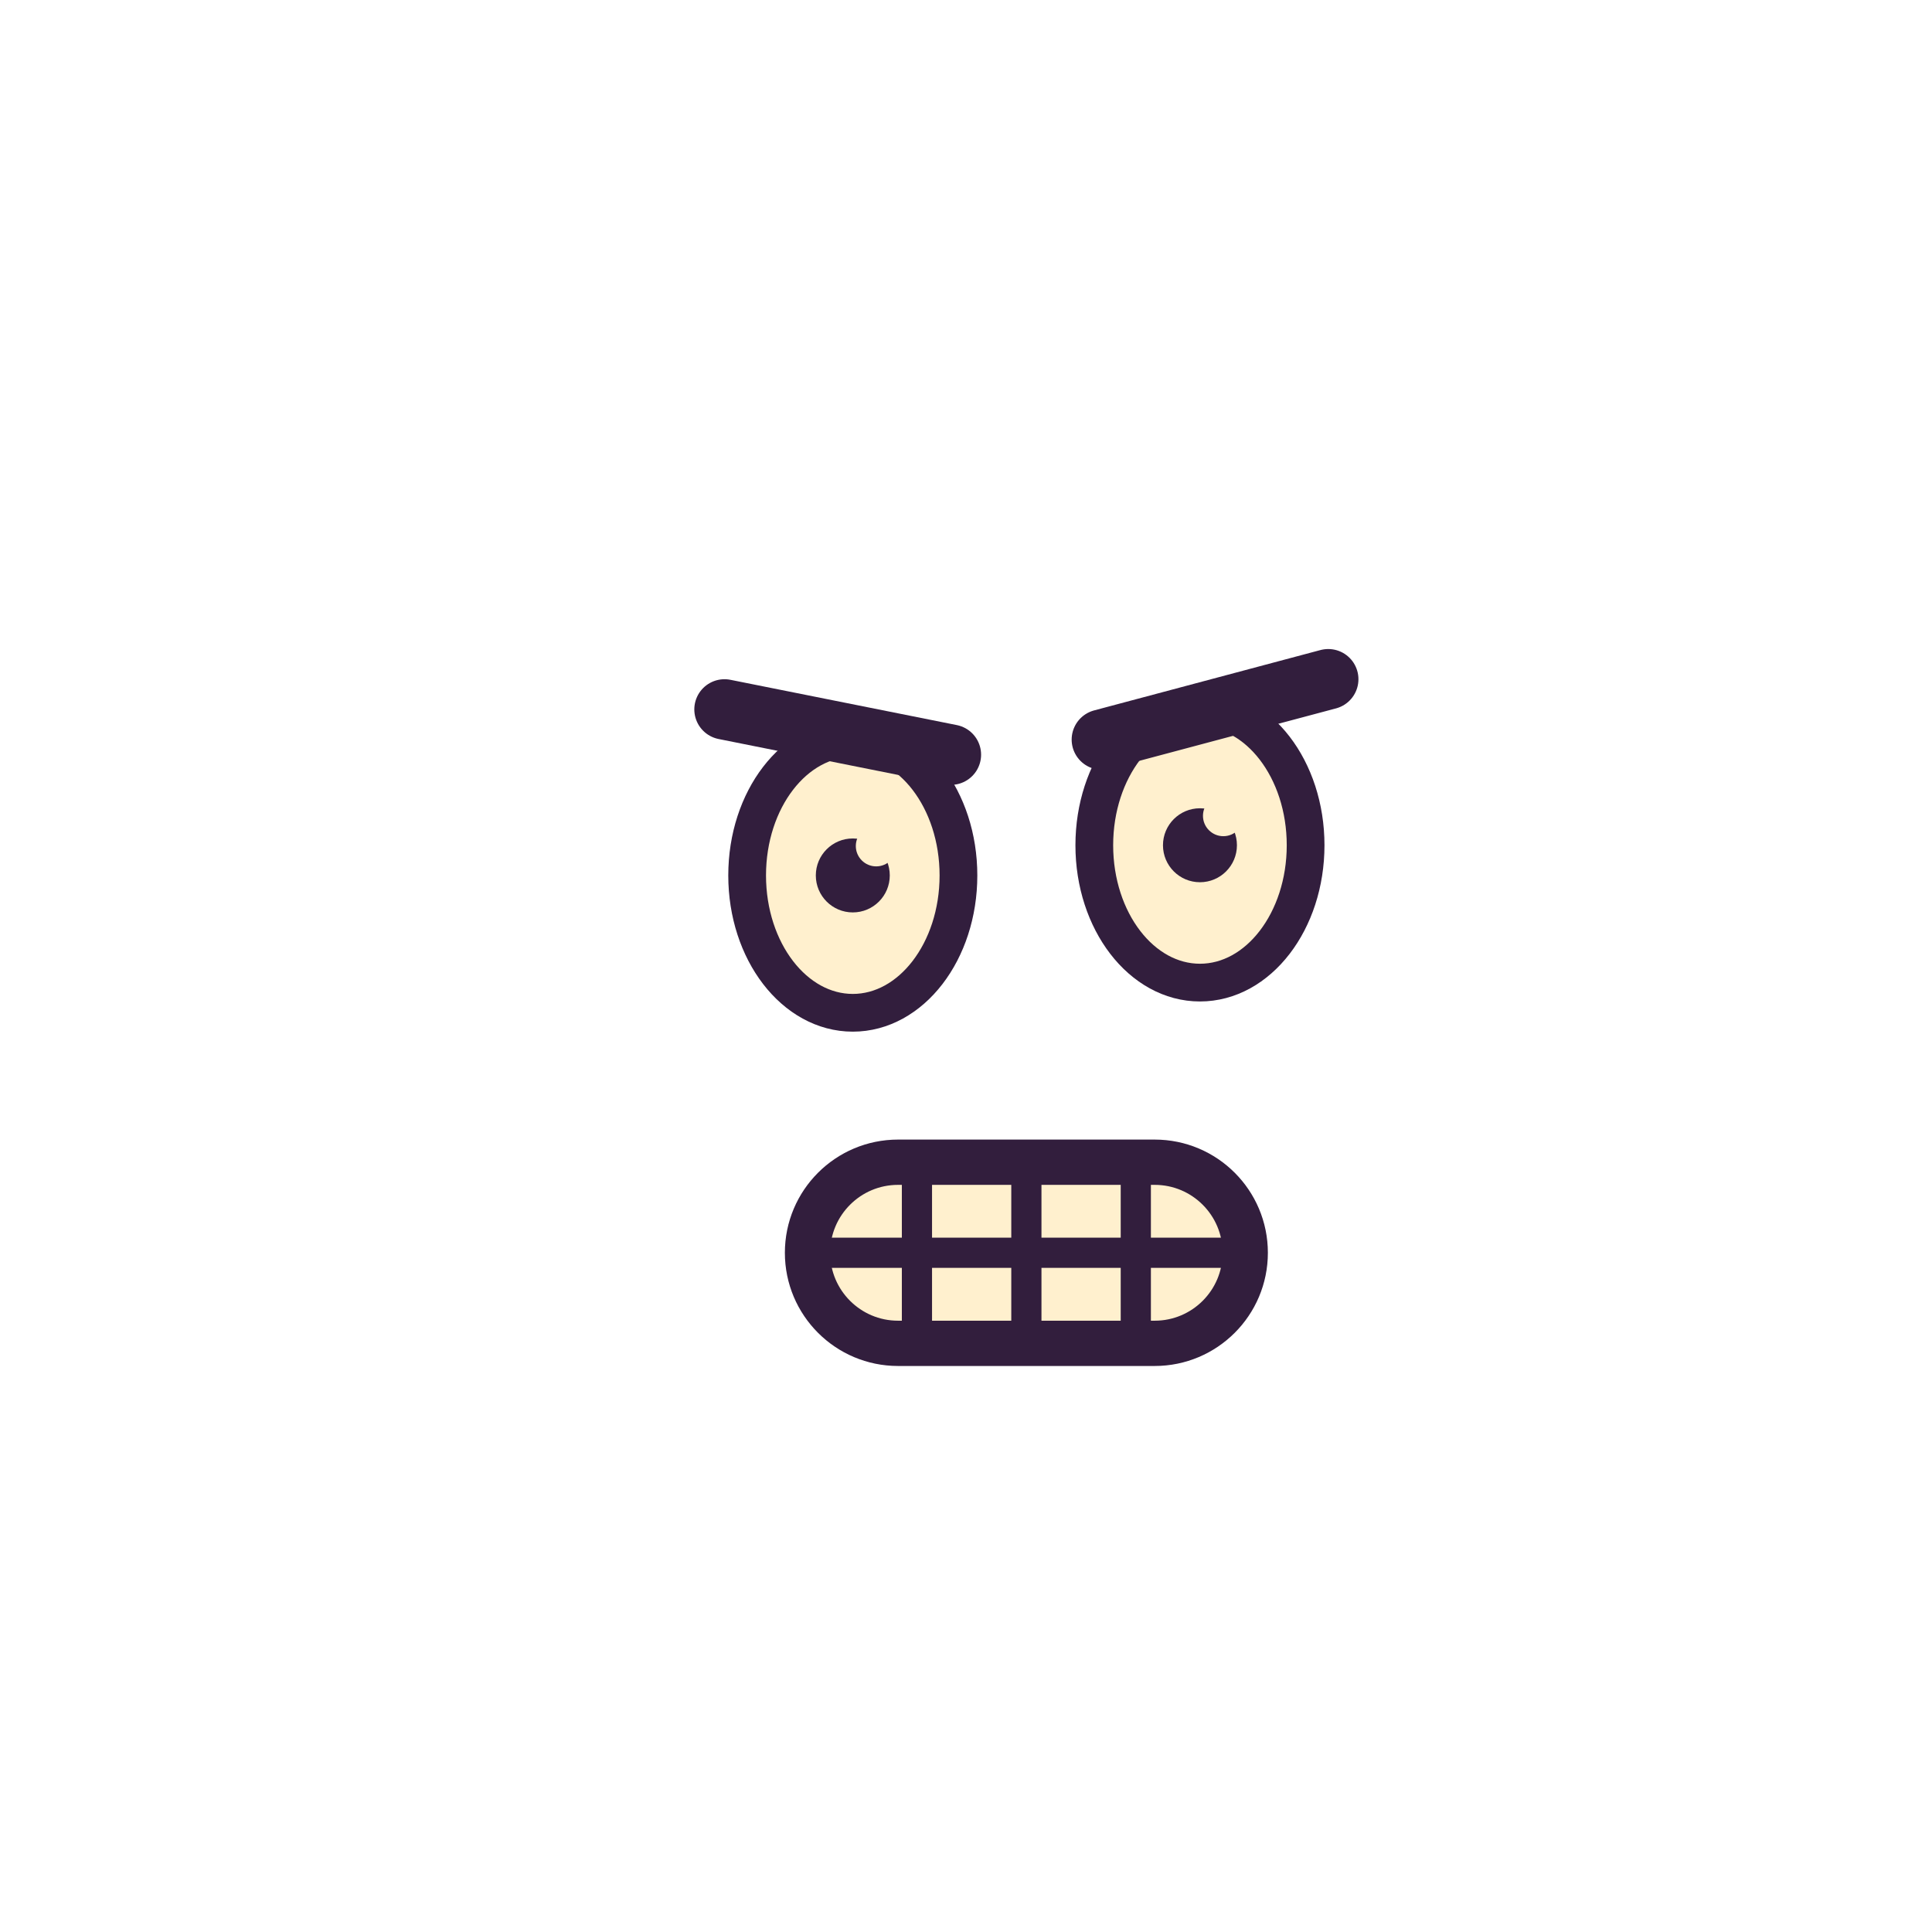
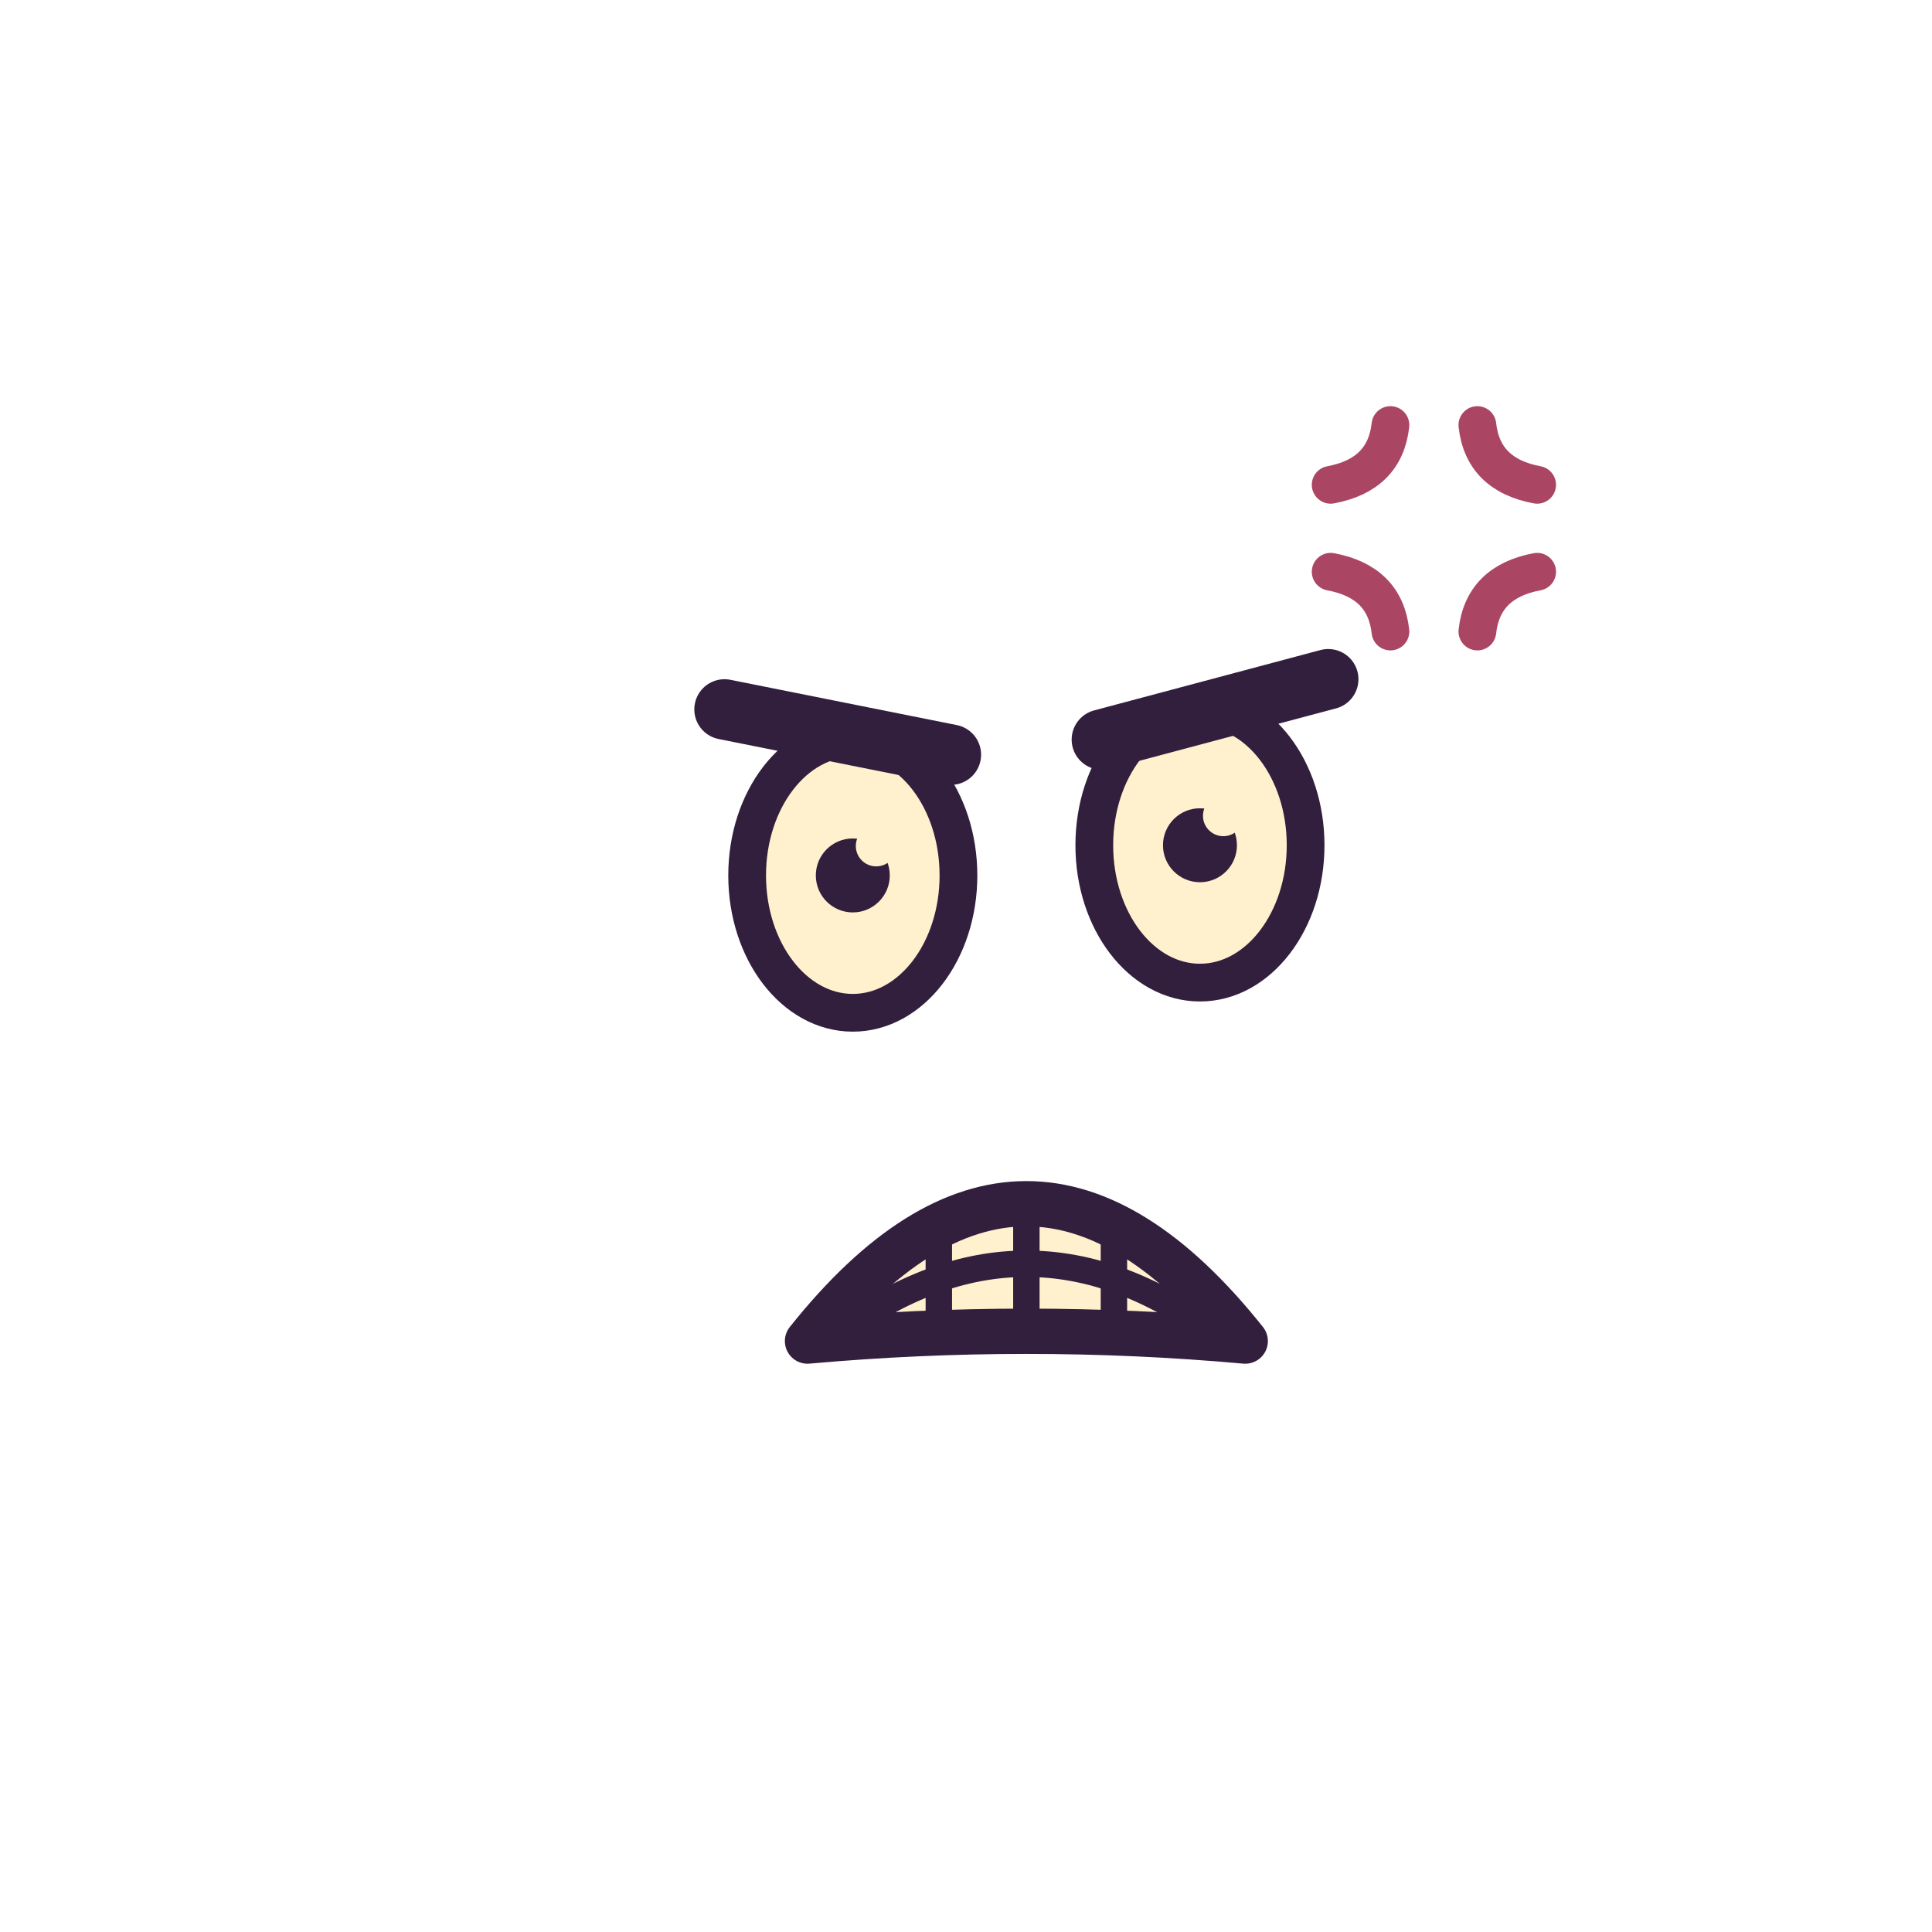
<svg xmlns="http://www.w3.org/2000/svg" width="256" height="256" viewBox="0 0 256 256">
  <g stroke="#321E3D" stroke-width="8" stroke-linecap="round" stroke-linejoin="round">
    <ellipse cx="113" cy="116" rx="14" ry="18.2" fill="#FFF0CE" stroke-width="5" />
    <circle cx="113" cy="116" r="4.9" fill="#321E3D" stroke="none" />
    <circle cx="116.1" cy="112.1" r="2.7" fill="#FFF0CE" stroke="none" />
    <ellipse cx="159" cy="112" rx="14" ry="18.2" fill="#FFF0CE" stroke-width="5" />
    <circle cx="159" cy="112" r="4.9" fill="#321E3D" stroke="none" />
    <circle cx="162.1" cy="108.1" r="2.7" fill="#FFF0CE" stroke="none" />
    <path d="M 96 94 L 126 100" fill="none" stroke-width="8" />
    <path d="M 146 98 L 176 90" fill="none" stroke-width="8" />
-     <rect x="107.0" y="154.0" width="58" height="24" rx="12.0" fill="#FFF0CE" stroke-width="6" />
-     <path d="M 110.0 166 L 162.0 166" fill="none" stroke-width="4" />
-     <path d="M 121.5 156.0 L 121.5 176.0" fill="none" stroke-width="4" />
-     <path d="M 136.0 156.0 L 136.0 176.0" fill="none" stroke-width="4" />
-     <path d="M 150.5 156.0 L 150.5 176.0" fill="none" stroke-width="4" />
+     <path d="M 107.0 177.7 Q 136 141.3 165.0 177.7 Q 136 175.1 107.0 177.7 Z" fill="#FFF0CE" stroke-width="6" />
+     <path d="M 111.0 176.7 Q 136 158.2 161.0 176.7" fill="none" stroke-width="3.5" />
+     <path d="M 124.4 164.4 L 124.4 174.6" fill="none" stroke-width="3.5" />
+     <path d="M 136.0 161.5 L 136.0 174.4" fill="none" stroke-width="3.5" />
+     <path d="M 147.6 164.4 L 147.6 174.6" fill="none" stroke-width="3.5" />
+     <path d="M 184.24 56.32 Q 183.52 62.9 176.32 64.24" fill="none" stroke="#AB4564" stroke-width="5" />
+     <path d="M 195.76 56.32 Q 196.48 62.9 203.68 64.24" fill="none" stroke="#AB4564" stroke-width="5" />
+     <path d="M 195.76 83.68 Q 196.48 77.1 203.68 75.76" fill="none" stroke="#AB4564" stroke-width="5" />
+     <path d="M 184.24 83.68 Q 183.52 77.1 176.32 75.76" fill="none" stroke="#AB4564" stroke-width="5" />
  </g>
</svg>
